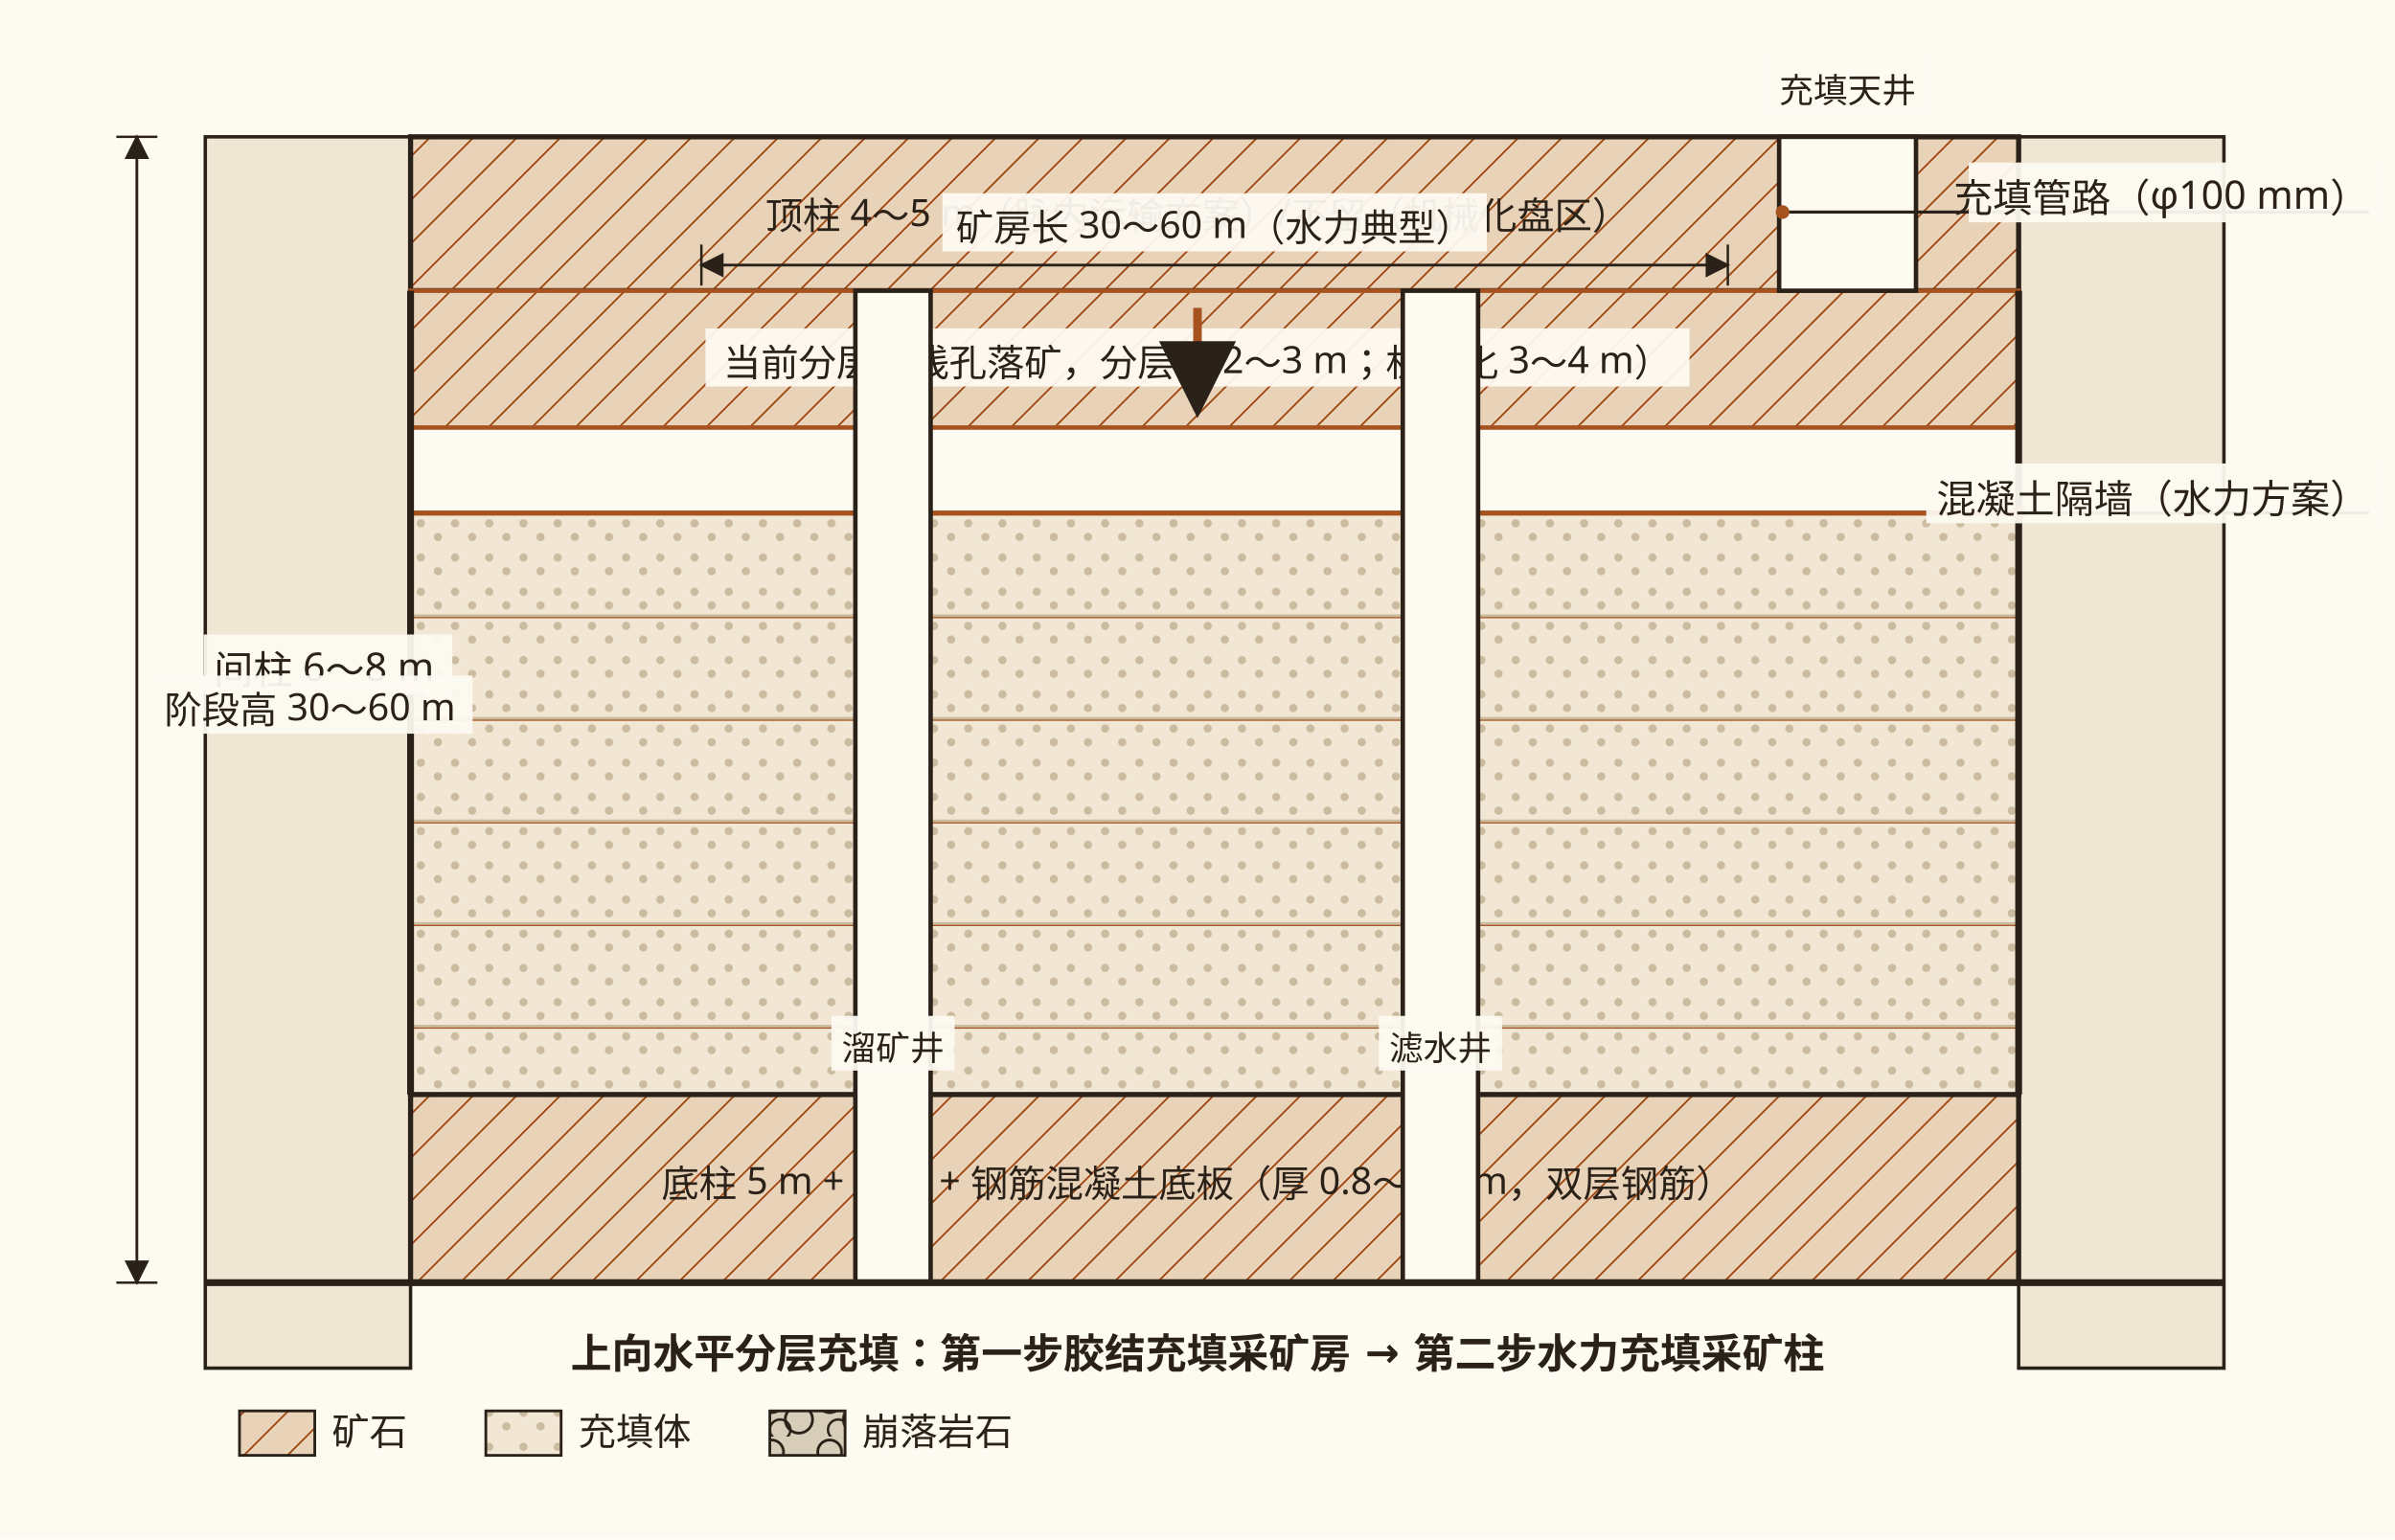
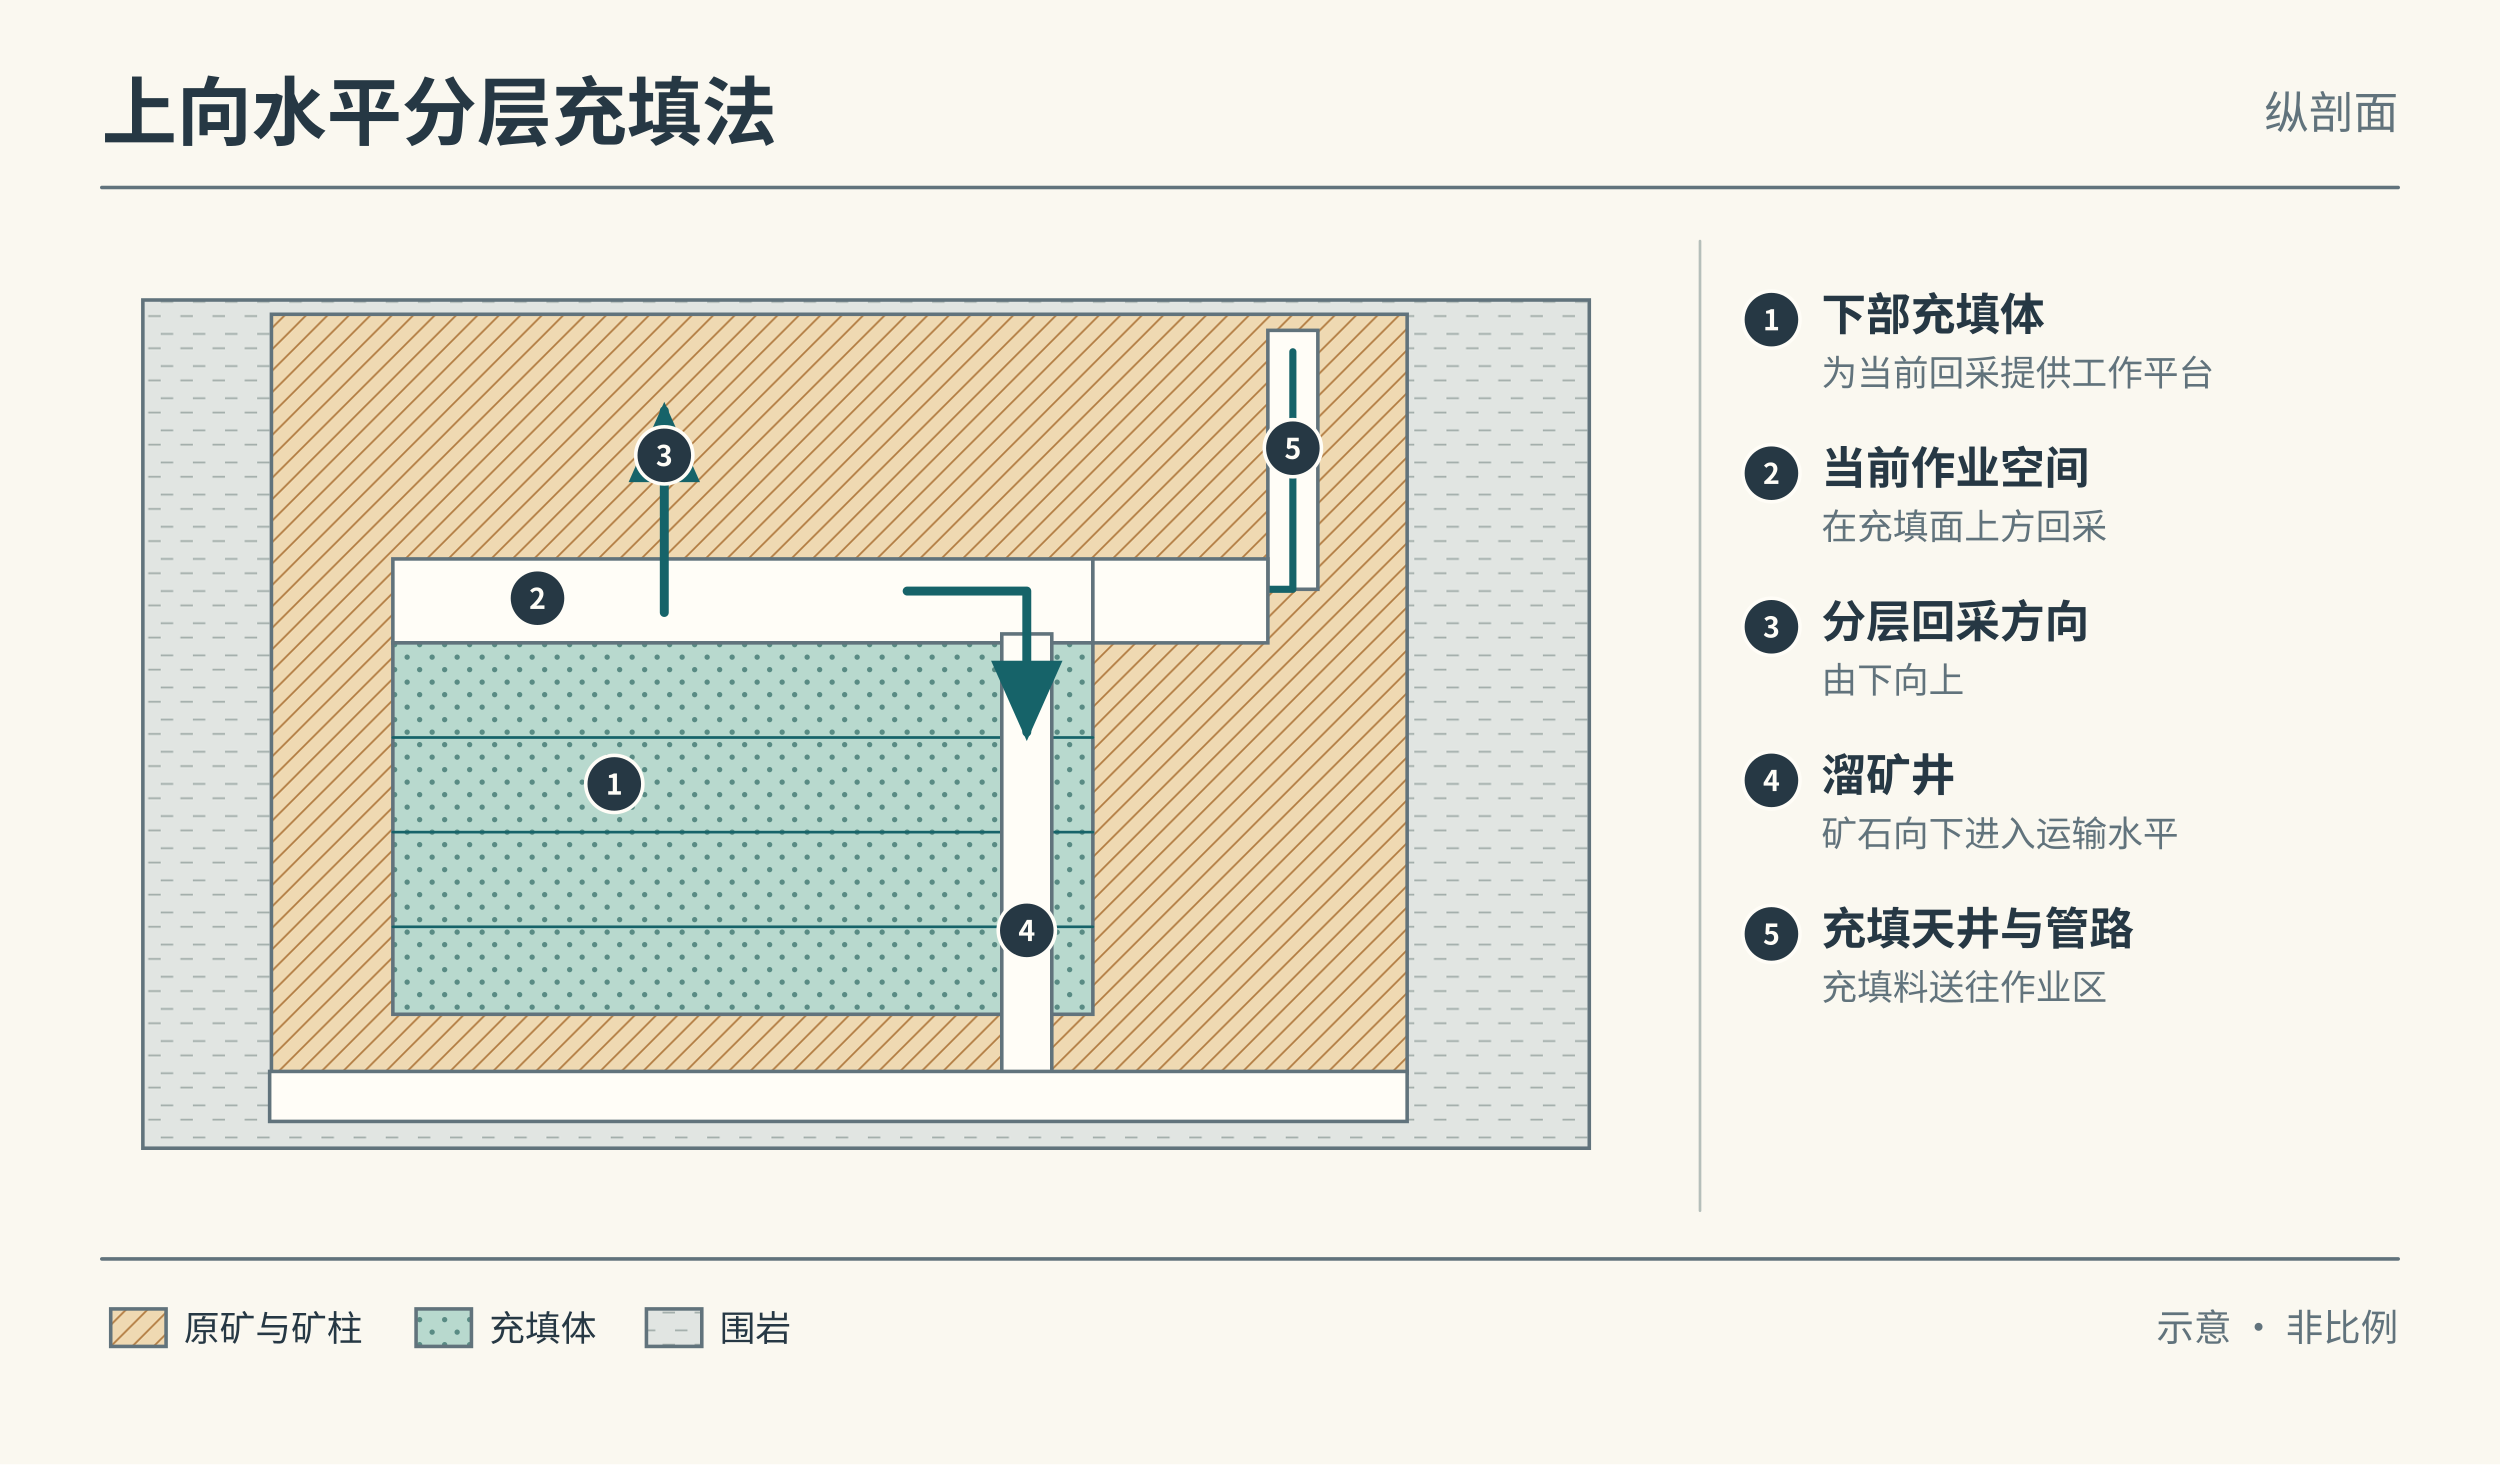
- <svg xmlns="http://www.w3.org/2000/svg" viewBox="0 0 1400 900" width="1400" height="900" font-family="'Microsoft YaHei',sans-serif">
+ <svg xmlns="http://www.w3.org/2000/svg" width="1400" height="820" viewBox="0 0 1400 820" role="img" aria-labelledby="title desc">
  <defs>
-     <pattern id="ore" width="18" height="18" patternTransform="rotate(45)" patternUnits="userSpaceOnUse">
-       <rect width="18" height="18" fill="#E8D2B8" />
-       <line x1="0" y1="0" x2="0" y2="18" stroke="#A6531F" stroke-width="2.2" />
+     <pattern id="ore" width="12" height="12" patternUnits="userSpaceOnUse">
+       <rect width="12" height="12" fill="#efd9b2" />
+       <path d="M-6 6L6-6M0 12L12 0M6 18L18 6" stroke="#b37d43" stroke-width="1" />
    </pattern>
-     <pattern id="fillb" width="20" height="20" patternUnits="userSpaceOnUse">
-       <rect width="20" height="20" fill="#F2E7D5" />
-       <circle cx="6" cy="6" r="2.4" fill="#CBBB9F" />
-       <circle cx="16" cy="14" r="2.4" fill="#CBBB9F" />
+     <pattern id="rock" width="18" height="18" patternUnits="userSpaceOnUse">
+       <rect width="18" height="18" fill="#e1e5e2" />
+       <path d="M0 7h7m4 8h7" stroke="#a4afac" stroke-width="1" />
    </pattern>
-     <pattern id="caved" width="34" height="30" patternUnits="userSpaceOnUse">
-       <rect width="34" height="30" fill="#D8CDB9" />
-       <circle cx="9" cy="9" r="7" fill="none" stroke="#2A2118" stroke-width="1.6" />
-       <circle cx="25" cy="20" r="8" fill="none" stroke="#2A2118" stroke-width="1.6" />
-       <circle cx="14" cy="26" r="6" fill="none" stroke="#2A2118" stroke-width="1.4" />
+     <pattern id="rubble" width="22" height="20" patternUnits="userSpaceOnUse">
+       <rect width="22" height="20" fill="#e7bc88" />
+       <path d="M3 4l4-2 3 5-5 4ZM13 13l5-2 2 5-5 2Z" fill="none" stroke="#966041" stroke-width="1" />
    </pattern>
-     <marker id="arr" viewBox="0 0 10 10" refX="9" refY="5" markerWidth="9" markerHeight="9" orient="auto-start-reverse">
-       <path d="M0,0 L10,5 L0,10 z" fill="#2A2118" />
+     <pattern id="waste" width="27" height="24" patternUnits="userSpaceOnUse">
+       <rect width="27" height="24" fill="#b9c4c6" />
+       <path d="M2 3l6-1 4 6-5 5-4-3ZM15 15l6-4 4 5-3 5-6-1Z" fill="none" stroke="#6d7e83" stroke-width="1.2" />
+     </pattern>
+     <pattern id="fill" width="14" height="14" patternUnits="userSpaceOnUse">
+       <rect width="14" height="14" fill="#b8d9ce" />
+       <circle cx="4" cy="4" r="1.5" fill="#598b84" />
+       <circle cx="11" cy="11" r="1.5" fill="#598b84" />
+     </pattern>
+     <marker id="arrow" markerWidth="10" markerHeight="10" refX="8" refY="4" orient="auto" markerUnits="strokeWidth" viewBox="0 0 10 8">
+       <path d="M0 0L9 4 0 8Z" fill="#166369" />
    </marker>
  </defs>
-   <rect width="1400" height="900" fill="#FDFAF2" />
-   <rect x="120" y="80" width="120" height="720" fill="#EFE6D4" stroke="#2A2118" stroke-width="2" />
-   <rect x="1180" y="80" width="120" height="720" fill="#EFE6D4" stroke="#2A2118" stroke-width="2" />
-   <rect x="240" y="80" width="940" height="90" fill="url(#ore)" stroke="#2A2118" stroke-width="3" />
-   <text x="700" y="134" font-size="22" text-anchor="middle" fill="#2A2118" font-weight="normal">顶柱 4～5 m（脉内运输方案）/不留（机械化盘区）</text>
-   <rect x="240" y="170" width="940" height="470" fill="#FDFAF2" stroke="#2A2118" stroke-width="3" />
-   <rect x="240" y="600" width="940" height="60" fill="url(#fillb)" stroke="#CBBB9F" stroke-width="1.6" />
-   <line x1="240" y1="600" x2="1180" y2="600" stroke="#A6531F" stroke-width="3" />
-   <rect x="240" y="540" width="940" height="60" fill="url(#fillb)" stroke="#CBBB9F" stroke-width="1.6" />
-   <line x1="240" y1="540" x2="1180" y2="540" stroke="#A6531F" stroke-width="3" />
-   <rect x="240" y="480" width="940" height="60" fill="url(#fillb)" stroke="#CBBB9F" stroke-width="1.6" />
-   <line x1="240" y1="480" x2="1180" y2="480" stroke="#A6531F" stroke-width="3" />
-   <rect x="240" y="420" width="940" height="60" fill="url(#fillb)" stroke="#CBBB9F" stroke-width="1.6" />
-   <line x1="240" y1="420" x2="1180" y2="420" stroke="#A6531F" stroke-width="3" />
-   <rect x="240" y="360" width="940" height="60" fill="url(#fillb)" stroke="#CBBB9F" stroke-width="1.6" />
-   <line x1="240" y1="360" x2="1180" y2="360" stroke="#A6531F" stroke-width="3" />
-   <rect x="240" y="300" width="940" height="60" fill="url(#fillb)" stroke="#CBBB9F" stroke-width="1.6" />
-   <line x1="240" y1="300" x2="1180" y2="300" stroke="#A6531F" stroke-width="3" />
-   <rect x="387.76" y="212" width="624.48" height="34" fill="#FDFAF2" opacity="0.94" />
-   <text x="700" y="240" font-size="22" text-anchor="middle" fill="#2A2118" font-weight="normal">各分层：采完即充 · 充填体表面铺 0.15～0.2 m 混凝土底板</text>
-   <rect x="240" y="170" width="940" height="80" fill="url(#ore)" stroke="#A6531F" stroke-width="2.6" />
-   <rect x="412.4" y="192" width="575.2" height="34" fill="#FDFAF2" opacity="0.94" />
-   <text x="700" y="220" font-size="22" text-anchor="middle" fill="#2A2118" font-weight="normal">当前分层（浅孔落矿，分层高 2～3 m；机械化 3～4 m）</text>
-   <rect x="240" y="640" width="940" height="110" fill="url(#ore)" stroke="#2A2118" stroke-width="3" />
-   <text x="700" y="700" font-size="22" text-anchor="middle" fill="#2A2118" font-weight="normal">底柱 5 m + 拉底 + 钢筋混凝土底板（厚 0.8～1.2 m，双层钢筋）</text>
-   <rect x="500" y="170" width="44" height="580" fill="#FDFAF2" stroke="#2A2118" stroke-width="2.6" />
-   <rect x="820" y="170" width="44" height="580" fill="#FDFAF2" stroke="#2A2118" stroke-width="2.6" />
-   <rect x="486.0" y="594" width="72.0" height="32" fill="#FDFAF2" opacity="0.94" />
-   <text x="522" y="620" font-size="20" text-anchor="middle" fill="#2A2118" font-weight="normal">溜矿井</text>
-   <rect x="806.0" y="594" width="72.0" height="32" fill="#FDFAF2" opacity="0.94" />
-   <text x="842" y="620" font-size="20" text-anchor="middle" fill="#2A2118" font-weight="normal">滤水井</text>
-   <rect x="1040" y="80" width="80" height="90" fill="#FDFAF2" stroke="#2A2118" stroke-width="2.6" />
-   <rect x="1034.0" y="34" width="92.0" height="32" fill="#FDFAF2" opacity="0.94" />
-   <text x="1080" y="60" font-size="20" text-anchor="middle" fill="#2A2118" font-weight="normal">充填天井</text>
-   <line x1="120" y1="750" x2="1300" y2="750" stroke="#2A2118" stroke-width="4" />
-   <line x1="240" y1="170" x2="240" y2="640" stroke="#2A2118" stroke-width="4" />
-   <line x1="1180" y1="170" x2="1180" y2="640" stroke="#2A2118" stroke-width="4" />
-   <line x1="700" y1="180" x2="700" y2="240" stroke="#A6531F" stroke-width="5" marker-end="url(#arr)" />
-   <line x1="1042" y1="124" x2="1385" y2="124" stroke="#2A2118" stroke-width="1.8" />
-   <circle cx="1042" cy="124" r="4" fill="#A6531F" />
-   <rect x="1150.84" y="95" width="240.16" height="35" fill="#FDFAF2" opacity="0.94" />
-   <text x="1385" y="124" font-size="23" text-anchor="end" fill="#2A2118" font-weight="normal">充填管路（φ100 mm）</text>
-   <line x1="240" y1="400" x2="120" y2="400" stroke="#2A2118" stroke-width="1.8" />
-   <circle cx="240" cy="400" r="4" fill="#A6531F" />
-   <rect x="119" y="371" width="145.4" height="35" fill="#FDFAF2" opacity="0.94" />
-   <text x="125" y="400" font-size="23" text-anchor="start" fill="#2A2118" font-weight="normal">间柱 6～8 m</text>
-   <line x1="1180" y1="300" x2="1385" y2="300" stroke="#2A2118" stroke-width="1.8" />
-   <circle cx="1180" cy="300" r="4" fill="#A6531F" />
-   <rect x="1126.0" y="271" width="265.0" height="35" fill="#FDFAF2" opacity="0.94" />
-   <text x="1385" y="300" font-size="23" text-anchor="end" fill="#2A2118" font-weight="normal">混凝土隔墙（水力方案）</text>
-   <line x1="80" y1="80" x2="80" y2="750" stroke="#2A2118" stroke-width="1.6" marker-start="url(#arr)" marker-end="url(#arr)" />
-   <line x1="68" y1="80" x2="92" y2="80" stroke="#2A2118" stroke-width="1.4" />
-   <line x1="68" y1="750" x2="92" y2="750" stroke="#2A2118" stroke-width="1.4" />
-   <rect x="90" y="395.0" width="186.24" height="34" fill="#FDFAF2" opacity="0.94" />
-   <text x="96" y="423.0" font-size="22" text-anchor="start" fill="#2A2118" font-weight="normal">阶段高 30～60 m</text>
-   <line x1="410" y1="155" x2="1010" y2="155" stroke="#2A2118" stroke-width="1.6" marker-start="url(#arr)" marker-end="url(#arr)" />
-   <line x1="410" y1="143" x2="410" y2="167" stroke="#2A2118" stroke-width="1.4" />
-   <line x1="1010" y1="143" x2="1010" y2="167" stroke="#2A2118" stroke-width="1.4" />
-   <rect x="550.88" y="113" width="318.24" height="34" fill="#FDFAF2" opacity="0.94" />
-   <text x="710.0" y="141" font-size="22" text-anchor="middle" fill="#2A2118" font-weight="normal">矿房长 30～60 m（水力典型）</text>
-   <text x="700" y="800" font-size="24" text-anchor="middle" fill="#2A2118" font-weight="bold">上向水平分层充填：第一步胶结充填采矿房 → 第二步水力充填采矿柱</text>
-   <rect x="140" y="825" width="44" height="26" fill="url(#ore)" stroke="#2A2118" stroke-width="1.6" />
-   <text x="194" y="845" font-size="22" text-anchor="start" fill="#2A2118" font-weight="normal">矿石</text>
-   <rect x="284" y="825" width="44" height="26" fill="url(#fillb)" stroke="#2A2118" stroke-width="1.6" />
-   <text x="338" y="845" font-size="22" text-anchor="start" fill="#2A2118" font-weight="normal">充填体</text>
-   <rect x="450" y="825" width="44" height="26" fill="url(#caved)" stroke="#2A2118" stroke-width="1.6" />
-   <text x="504" y="845" font-size="22" text-anchor="start" fill="#2A2118" font-weight="normal">崩落岩石</text>
+   <g font-family="'Noto Sans CJK SC','Microsoft YaHei','PingFang SC',sans-serif">
+     <rect x="0" y="0" width="1400" height="820" fill="#faf8f0" stroke="none" stroke-width="2" />
+     <text x="57" y="78" text-anchor="start" fill="#263844" font-size="42" font-weight="700">上向水平分层充填法</text>
+     <text x="1343" y="72" text-anchor="end" fill="#61737c" font-size="25" font-weight="500">纵剖面</text>
+     <path d="M57 105 L1343 105" fill="none" stroke="#61737c" stroke-width="2" stroke-linecap="round" stroke-linejoin="round" />
+     <path d="M952 135 L952 678" fill="none" stroke="#b5bfba" stroke-width="1.5" stroke-linecap="round" stroke-linejoin="round" />
+     <rect x="80" y="168" width="810" height="475" fill="url(#rock)" stroke="#61737c" stroke-width="2" />
+     <rect x="152" y="176" width="636" height="425" fill="url(#ore)" stroke="#61737c" stroke-width="2" />
+     <rect x="220" y="313" width="392" height="47" fill="#fffdf7" stroke="#61737c" stroke-width="2" />
+     <rect x="220" y="360" width="392" height="208" fill="url(#fill)" stroke="#61737c" stroke-width="2" />
+     <path d="M220 413 L612 413" fill="none" stroke="#166369" stroke-width="1.5" stroke-linecap="round" stroke-linejoin="round" />
+     <path d="M220 466 L612 466" fill="none" stroke="#166369" stroke-width="1.5" stroke-linecap="round" stroke-linejoin="round" />
+     <path d="M220 519 L612 519" fill="none" stroke="#166369" stroke-width="1.5" stroke-linecap="round" stroke-linejoin="round" />
+     <rect x="561" y="355" width="28" height="249" fill="#fffdf7" stroke="#61737c" stroke-width="2" />
+     <rect x="710" y="185" width="28" height="145" fill="#fffdf7" stroke="#61737c" stroke-width="2" />
+     <path d="M724 197V330H663" fill="none" stroke="#166369" stroke-width="4" stroke-linecap="round" stroke-linejoin="round" />
+     <rect x="612" y="313" width="98" height="47" fill="#fffdf7" stroke="#61737c" stroke-width="2" />
+     <rect x="151" y="600" width="637" height="28" fill="#fffdf7" stroke="#61737c" stroke-width="2" />
+     <path d="M372 343V230" fill="none" stroke="#166369" stroke-width="5" stroke-linecap="round" stroke-linejoin="round" marker-end="url(#arrow)" />
+     <path d="M508 331H575V410" fill="none" stroke="#166369" stroke-width="5" stroke-linecap="round" stroke-linejoin="round" marker-end="url(#arrow)" />
+     <circle cx="344" cy="439" r="16" fill="#263844" stroke="#fffdf7" stroke-width="2" />
+     <text x="344" y="445" text-anchor="middle" fill="#fffdf7" font-size="16" font-weight="700">1</text>
+     <circle cx="301" cy="335" r="16" fill="#263844" stroke="#fffdf7" stroke-width="2" />
+     <text x="301" y="341" text-anchor="middle" fill="#fffdf7" font-size="16" font-weight="700">2</text>
+     <circle cx="372" cy="255" r="16" fill="#263844" stroke="#fffdf7" stroke-width="2" />
+     <text x="372" y="261" text-anchor="middle" fill="#fffdf7" font-size="16" font-weight="700">3</text>
+     <circle cx="575" cy="521" r="16" fill="#263844" stroke="#fffdf7" stroke-width="2" />
+     <text x="575" y="527" text-anchor="middle" fill="#fffdf7" font-size="16" font-weight="700">4</text>
+     <circle cx="724" cy="251" r="16" fill="#263844" stroke="#fffdf7" stroke-width="2" />
+     <text x="724" y="257" text-anchor="middle" fill="#fffdf7" font-size="16" font-weight="700">5</text>
+     <circle cx="992" cy="179" r="16" fill="#263844" stroke="#fffdf7" stroke-width="2" />
+     <text x="992" y="185" text-anchor="middle" fill="#fffdf7" font-size="16" font-weight="700">1</text>
+     <text x="1020" y="185" text-anchor="start" fill="#263844" font-size="25" font-weight="700">下部充填体</text>
+     <text x="1020" y="216" text-anchor="start" fill="#61737c" font-size="20" font-weight="500">为当前回采提供工作平台</text>
+     <circle cx="992" cy="265" r="16" fill="#263844" stroke="#fffdf7" stroke-width="2" />
+     <text x="992" y="271" text-anchor="middle" fill="#fffdf7" font-size="16" font-weight="700">2</text>
+     <text x="1020" y="271" text-anchor="start" fill="#263844" font-size="25" font-weight="700">当前作业空间</text>
+     <text x="1020" y="302" text-anchor="start" fill="#61737c" font-size="20" font-weight="500">在充填面上方回采</text>
+     <circle cx="992" cy="351" r="16" fill="#263844" stroke="#fffdf7" stroke-width="2" />
+     <text x="992" y="357" text-anchor="middle" fill="#fffdf7" font-size="16" font-weight="700">3</text>
+     <text x="1020" y="357" text-anchor="start" fill="#263844" font-size="25" font-weight="700">分层回采方向</text>
+     <text x="1020" y="388" text-anchor="start" fill="#61737c" font-size="20" font-weight="500">由下向上</text>
+     <circle cx="992" cy="437" r="16" fill="#263844" stroke="#fffdf7" stroke-width="2" />
+     <text x="992" y="443" text-anchor="middle" fill="#fffdf7" font-size="16" font-weight="700">4</text>
+     <text x="1020" y="443" text-anchor="start" fill="#263844" font-size="25" font-weight="700">溜矿井</text>
+     <text x="1020" y="474" text-anchor="start" fill="#61737c" font-size="20" font-weight="500">矿石向下进入运输水平</text>
+     <circle cx="992" cy="523" r="16" fill="#263844" stroke="#fffdf7" stroke-width="2" />
+     <text x="992" y="529" text-anchor="middle" fill="#fffdf7" font-size="16" font-weight="700">5</text>
+     <text x="1020" y="529" text-anchor="start" fill="#263844" font-size="25" font-weight="700">充填天井与管路</text>
+     <text x="1020" y="560" text-anchor="start" fill="#61737c" font-size="20" font-weight="500">充填料送往作业区</text>
+     <path d="M57 705 L1343 705" fill="none" stroke="#61737c" stroke-width="2" stroke-linecap="round" stroke-linejoin="round" />
+     <rect x="62" y="733" width="31" height="21" fill="url(#ore)" stroke="#61737c" stroke-width="2" />
+     <text x="103" y="751" text-anchor="start" fill="#263844" font-size="20" font-weight="500">原矿与矿柱</text>
+     <rect x="233" y="733" width="31" height="21" fill="url(#fill)" stroke="#61737c" stroke-width="2" />
+     <text x="274" y="751" text-anchor="start" fill="#263844" font-size="20" font-weight="500">充填体</text>
+     <rect x="362" y="733" width="31" height="21" fill="url(#rock)" stroke="#61737c" stroke-width="2" />
+     <text x="403" y="751" text-anchor="start" fill="#263844" font-size="20" font-weight="500">围岩</text>
+     <text x="1343" y="751" text-anchor="end" fill="#61737c" font-size="21" font-weight="500">示意 · 非比例</text>
+   </g>
</svg>
